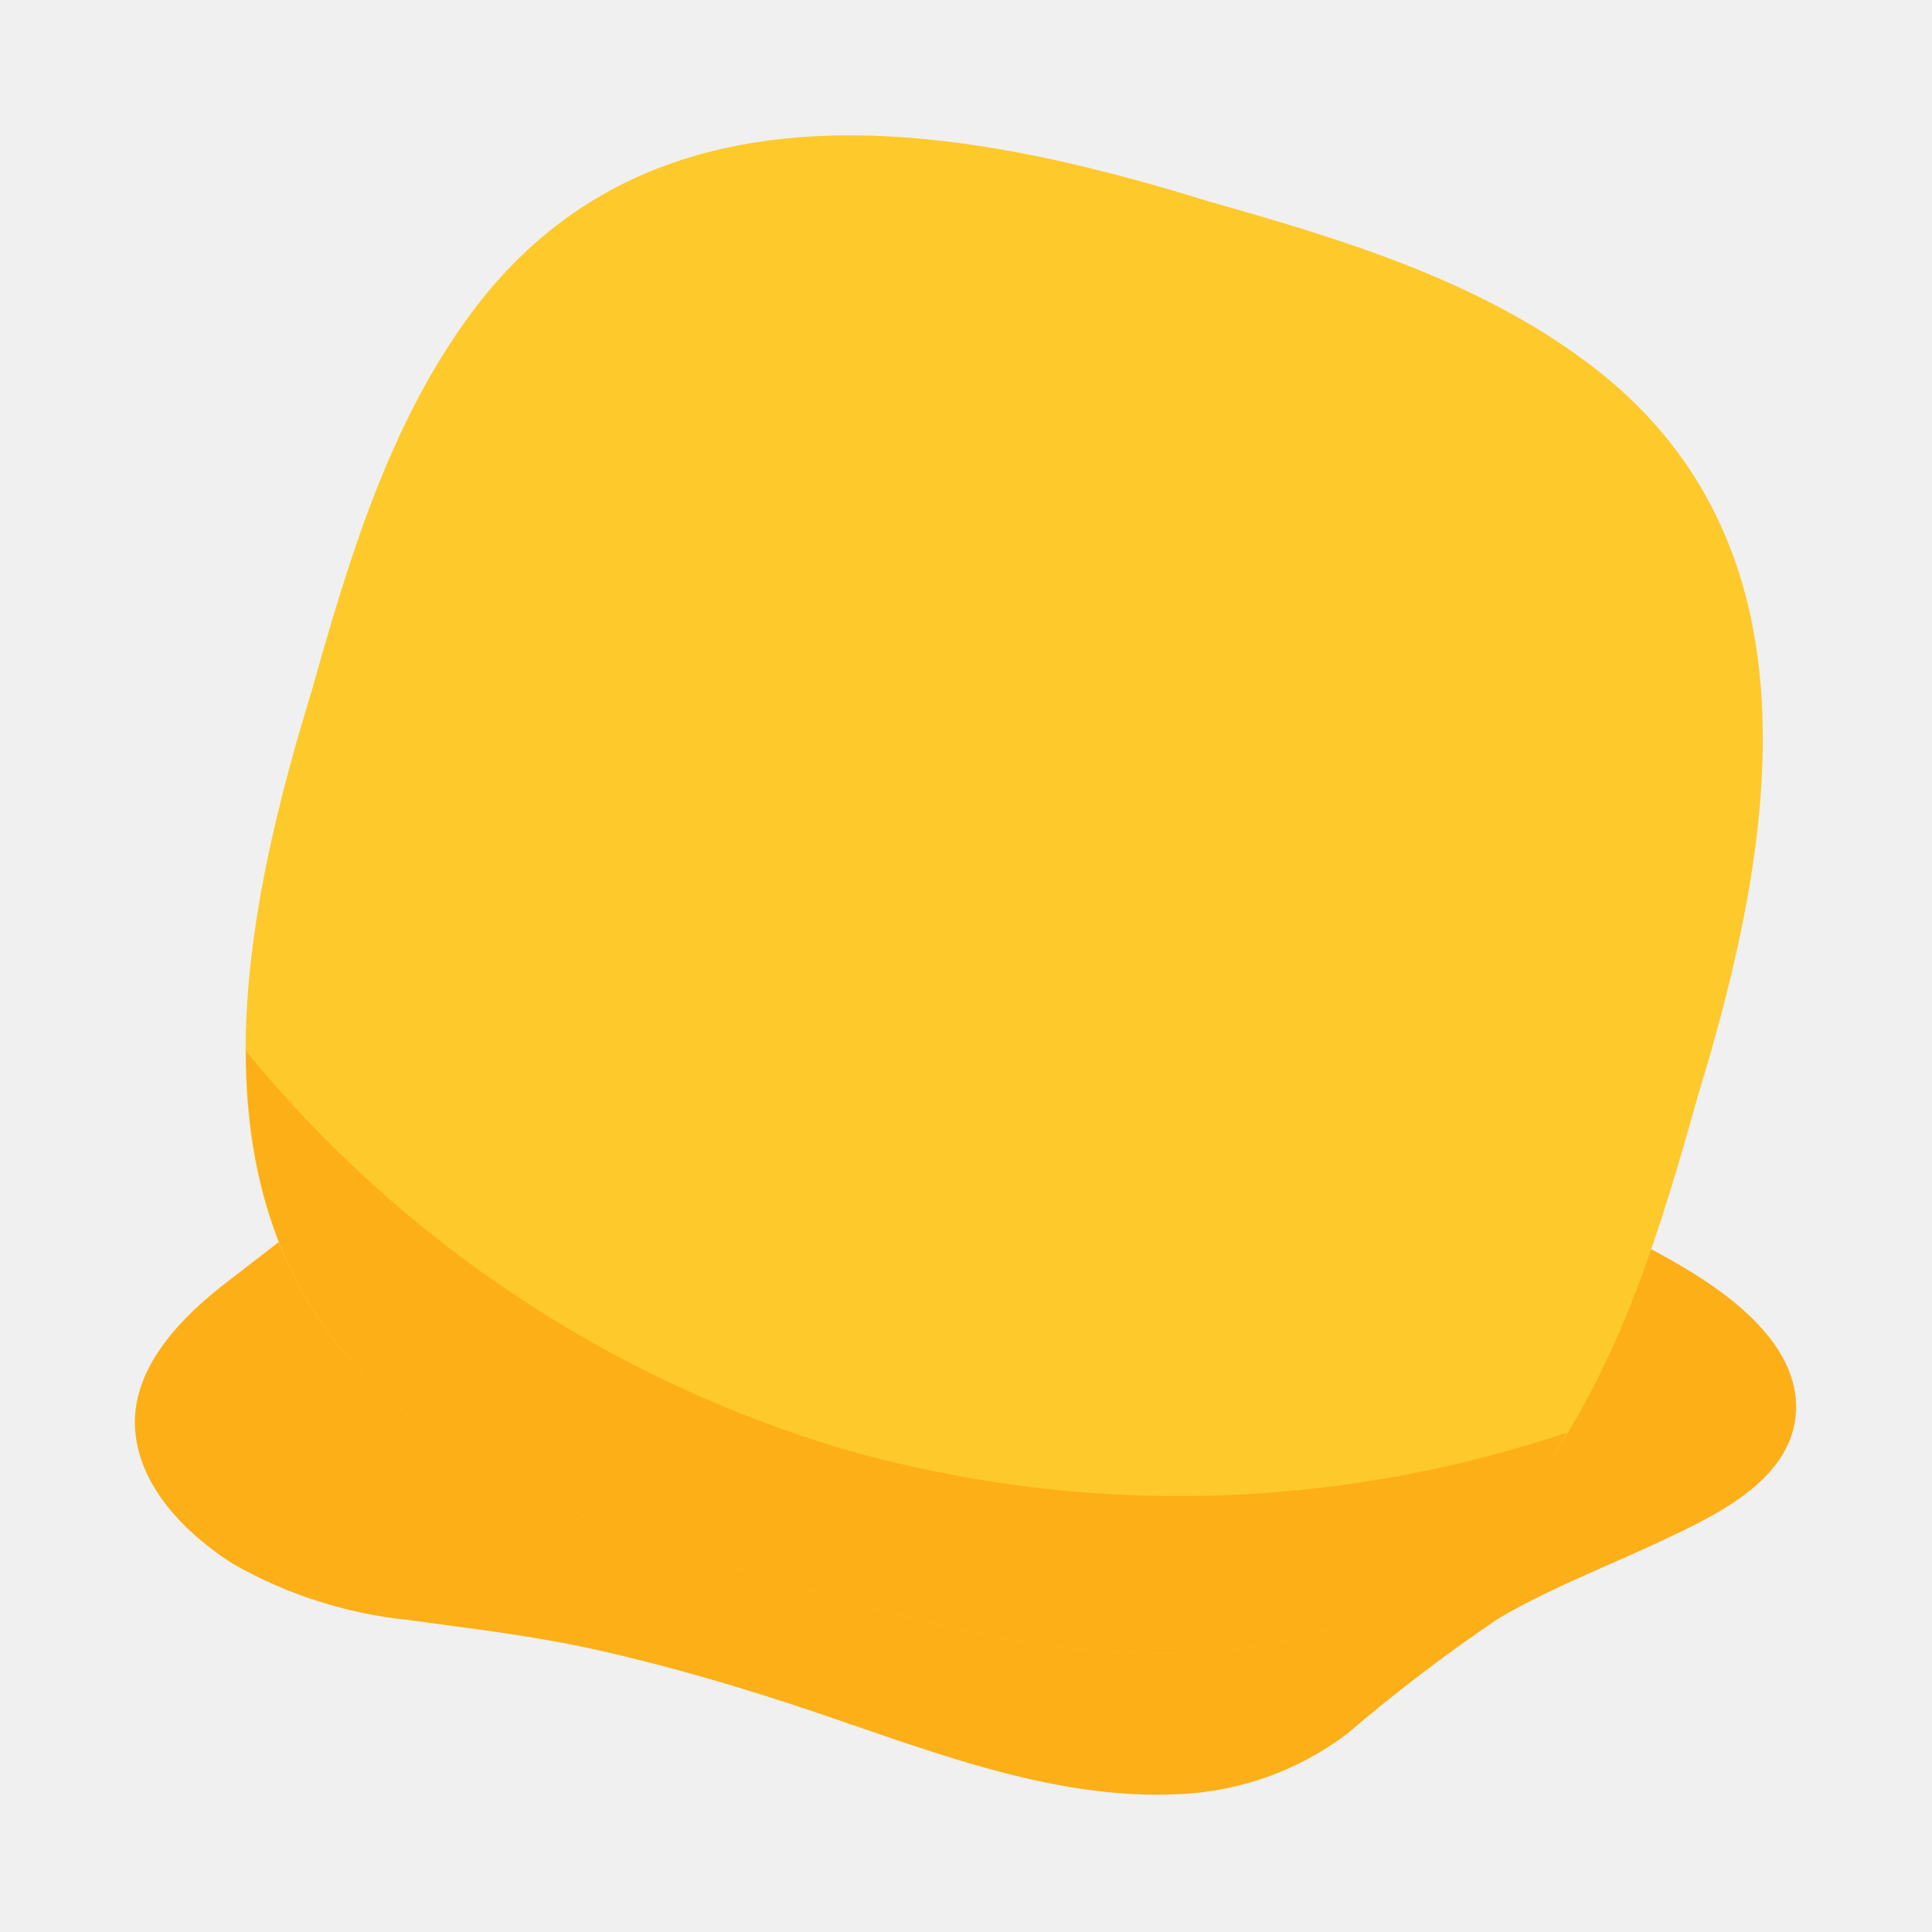
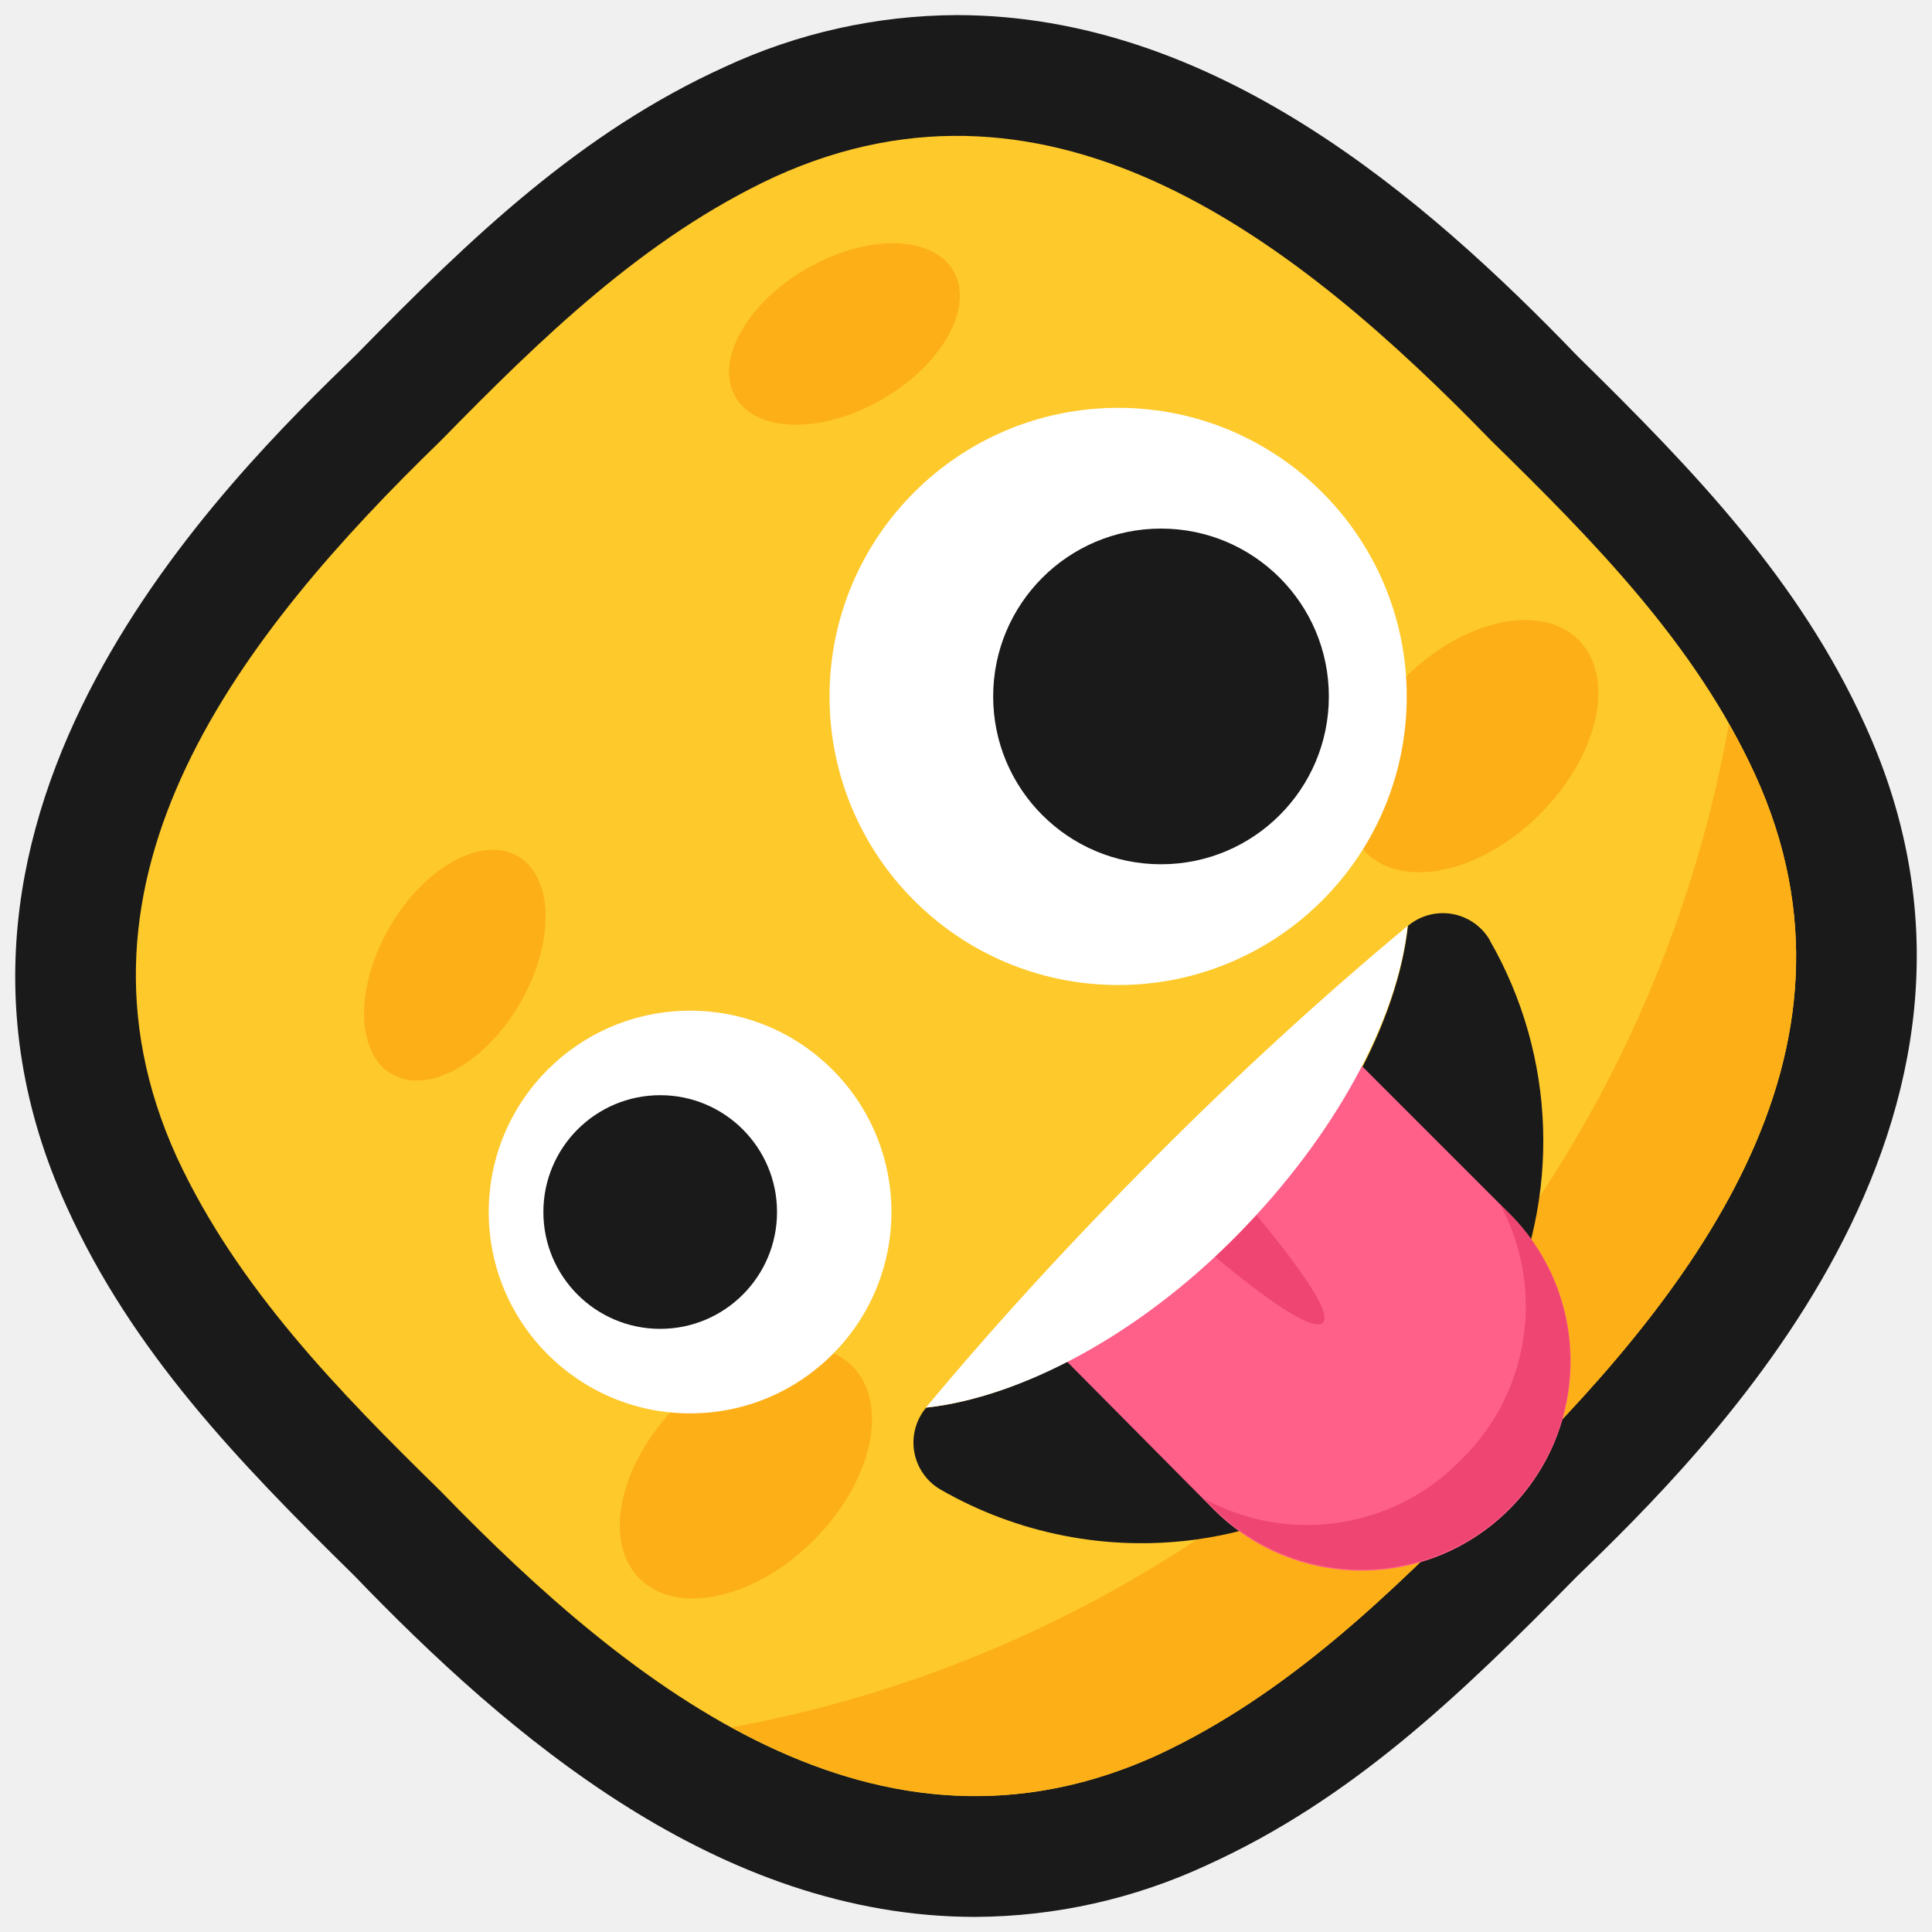
<svg xmlns="http://www.w3.org/2000/svg" viewBox="0 0 64 64">
  <defs>
    <style>
-       .cls-1,.cls-2{fill:#1a1a1a;}.cls-1{opacity:0;}.cls-3{fill:#fdaf18;}.cls-4{fill:#fec92b;}.cls-5{fill:#fff;}</style>
+       .cls-1,.cls-2{fill:#1a1a1a;}.cls-1{opacity:0;}.cls-3{fill:#fec92b;}.cls-4{fill:#fdaf18;}.cls-5{fill:#ff608a;}.cls-6{fill:#ee4572;}.cls-7{fill:#fff;}</style>
  </defs>
  <g>
-     <path class="cls-3" d="M59.48,46.93c-.22,2.08-2.55,3.22-4.2,4-1.88.9-3.85,1.63-5.65,2.69a55.44,55.44,0,0,0-5,3.81,9.92,9.92,0,0,1-5.49,2c-4.46.25-8.85-1.65-13-3-2.09-.68-4.21-1.29-6.35-1.77s-4.19-.71-6.3-1a14.71,14.71,0,0,1-5.78-1.86c-1.57-1-3.17-2.6-3.24-4.57s1.57-3.64,3.1-4.8c1.69-1.3,3.37-2.6,5-4a17.48,17.48,0,0,1,4.92-3.12,15.29,15.29,0,0,1,5.59-.72,87.68,87.68,0,0,1,12.69,1.59,127.77,127.77,0,0,1,13.4,3A26.9,26.9,0,0,1,55.8,42C57.48,43,59.72,44.7,59.48,46.93Z" />
-     <path class="cls-4" d="M56.24,36.32h0c2.61-8.53,4.26-18.4-3.66-24.31C48.9,9.25,44.38,7.9,40,6.66h0C31.44,4,21.57,2.4,15.65,10.32c-2.75,3.69-4.1,8.21-5.34,12.62h0C7.69,31.47,6,41.34,14,47.26c3.69,2.75,8.22,4.1,12.62,5.34h0C35.11,55.22,45,56.87,50.9,49,53.66,45.26,55,40.73,56.24,36.32Z" />
-     <path class="cls-3" d="M27.93,48A40.44,40.44,0,0,1,8.15,34.82C8.16,39.57,9.61,44,14,47.26c3.69,2.75,8.22,4.1,12.62,5.34h0C35.11,55.22,45,56.87,50.9,49c.37-.5.71-1,1-1.54A40.38,40.38,0,0,1,27.93,48Z" />
+     <rect class="cls-1" width="64" height="64" />
+     <path class="cls-2" d="M32.31,63.5c-8.51,0-15.47-6-20.58-11.31C7.84,48.37,4.39,44.77,2.22,40c-6-13.13,5.33-24.13,9.59-28.26C15.63,7.84,19.23,4.39,24,2.22A18.41,18.41,0,0,1,31.69.5c8.51,0,15.47,6,20.58,11.31,3.89,3.82,7.34,7.42,9.51,12.2,6,13.13-5.33,24.13-9.59,28.26-3.82,3.89-7.42,7.34-12.2,9.51A18.41,18.41,0,0,1,32.31,63.5Z" />
+     <path class="cls-3" d="M49.4,14.6h0C43,8,34.92,1.64,25.66,5.86c-4.31,2-7.76,5.37-11.06,8.74h0C8,21,1.64,29.08,5.86,38.34c2,4.31,5.37,7.76,8.74,11.06h0C21,56,29.08,62.36,38.34,58.14c4.31-2,7.76-5.37,11.06-8.74h0C56,43,62.36,34.92,58.14,25.66,56.18,21.35,52.77,17.9,49.4,14.6Z" />
+     <path class="cls-4" d="M45.91,45.91A41.48,41.48,0,0,1,24.24,57.22c4.29,2.35,9,3.24,14.1.92,4.31-2,7.76-5.37,11.06-8.74h0C56,43,62.36,34.92,58.14,25.66A18,18,0,0,0,57.27,24,41.6,41.6,0,0,1,45.91,45.91Z" />
+     <ellipse class="cls-4" cx="48.77" cy="24.71" rx="4.98" ry="3.18" transform="translate(-3.19 41.73) rotate(-45)" />
+     <ellipse class="cls-4" cx="24.71" cy="48.77" rx="4.98" ry="3.18" transform="translate(-27.25 31.76) rotate(-45)" />
+     <polygon class="cls-2" points="30.67 46.63 30.67 46.63 30.67 46.63 30.67 46.63" />
+     <path class="cls-2" d="M49.35,31.14a1.8,1.8,0,0,0-2.71-.47h0c-.34,3.12-2.36,7-5.68,10.28s-7.16,5.34-10.28,5.68h0a1.8,1.8,0,0,0,.47,2.71A13.36,13.36,0,0,0,39.61,51h0a13.33,13.33,0,0,0,9.74-19.85Z" />
+     <ellipse class="cls-4" cx="15.06" cy="31.97" rx="4.17" ry="2.5" transform="translate(-20.15 29.03) rotate(-60)" />
+     <ellipse class="cls-4" cx="27.97" cy="11.06" rx="4.17" ry="2.5" transform="translate(-1.78 15.47) rotate(-30)" />
+     <path class="cls-5" d="M45.09,35.33l-9.76,9.76h0L40.2,50A6.9,6.9,0,0,0,50,40.2l-4.87-4.87Z" />
+     <path class="cls-6" d="M48.38,48.38a7.11,7.11,0,0,1-8.47,1.28l.29.3A6.9,6.9,0,0,0,50,40.2l-.3-.29A7.11,7.11,0,0,1,48.38,48.38Z" />
+     <path class="cls-6" d="M40.21,40.21c-.26.25-.5.51-.73.76,2.29,2,4,3.17,4.34,2.85s-.85-2-2.85-4.34C40.72,39.71,40.46,40,40.21,40.21Z" />
+     <path class="cls-7" d="M30.67,46.63c3.12-.34,7-2.36,10.28-5.68s5.34-7.16,5.68-10.28c-2.73,2.27-5.54,4.83-8.33,7.63S32.94,43.9,30.67,46.63Z" />
+     <circle class="cls-7" cx="22.86" cy="40.15" r="6.67" />
+     <circle class="cls-2" cx="21.87" cy="40.15" r="3.87" />
+     <circle class="cls-7" cx="37.04" cy="23.07" r="9.56" />
+     <circle class="cls-2" cx="38.46" cy="23.07" r="5.56" />
  </g>
</svg>
